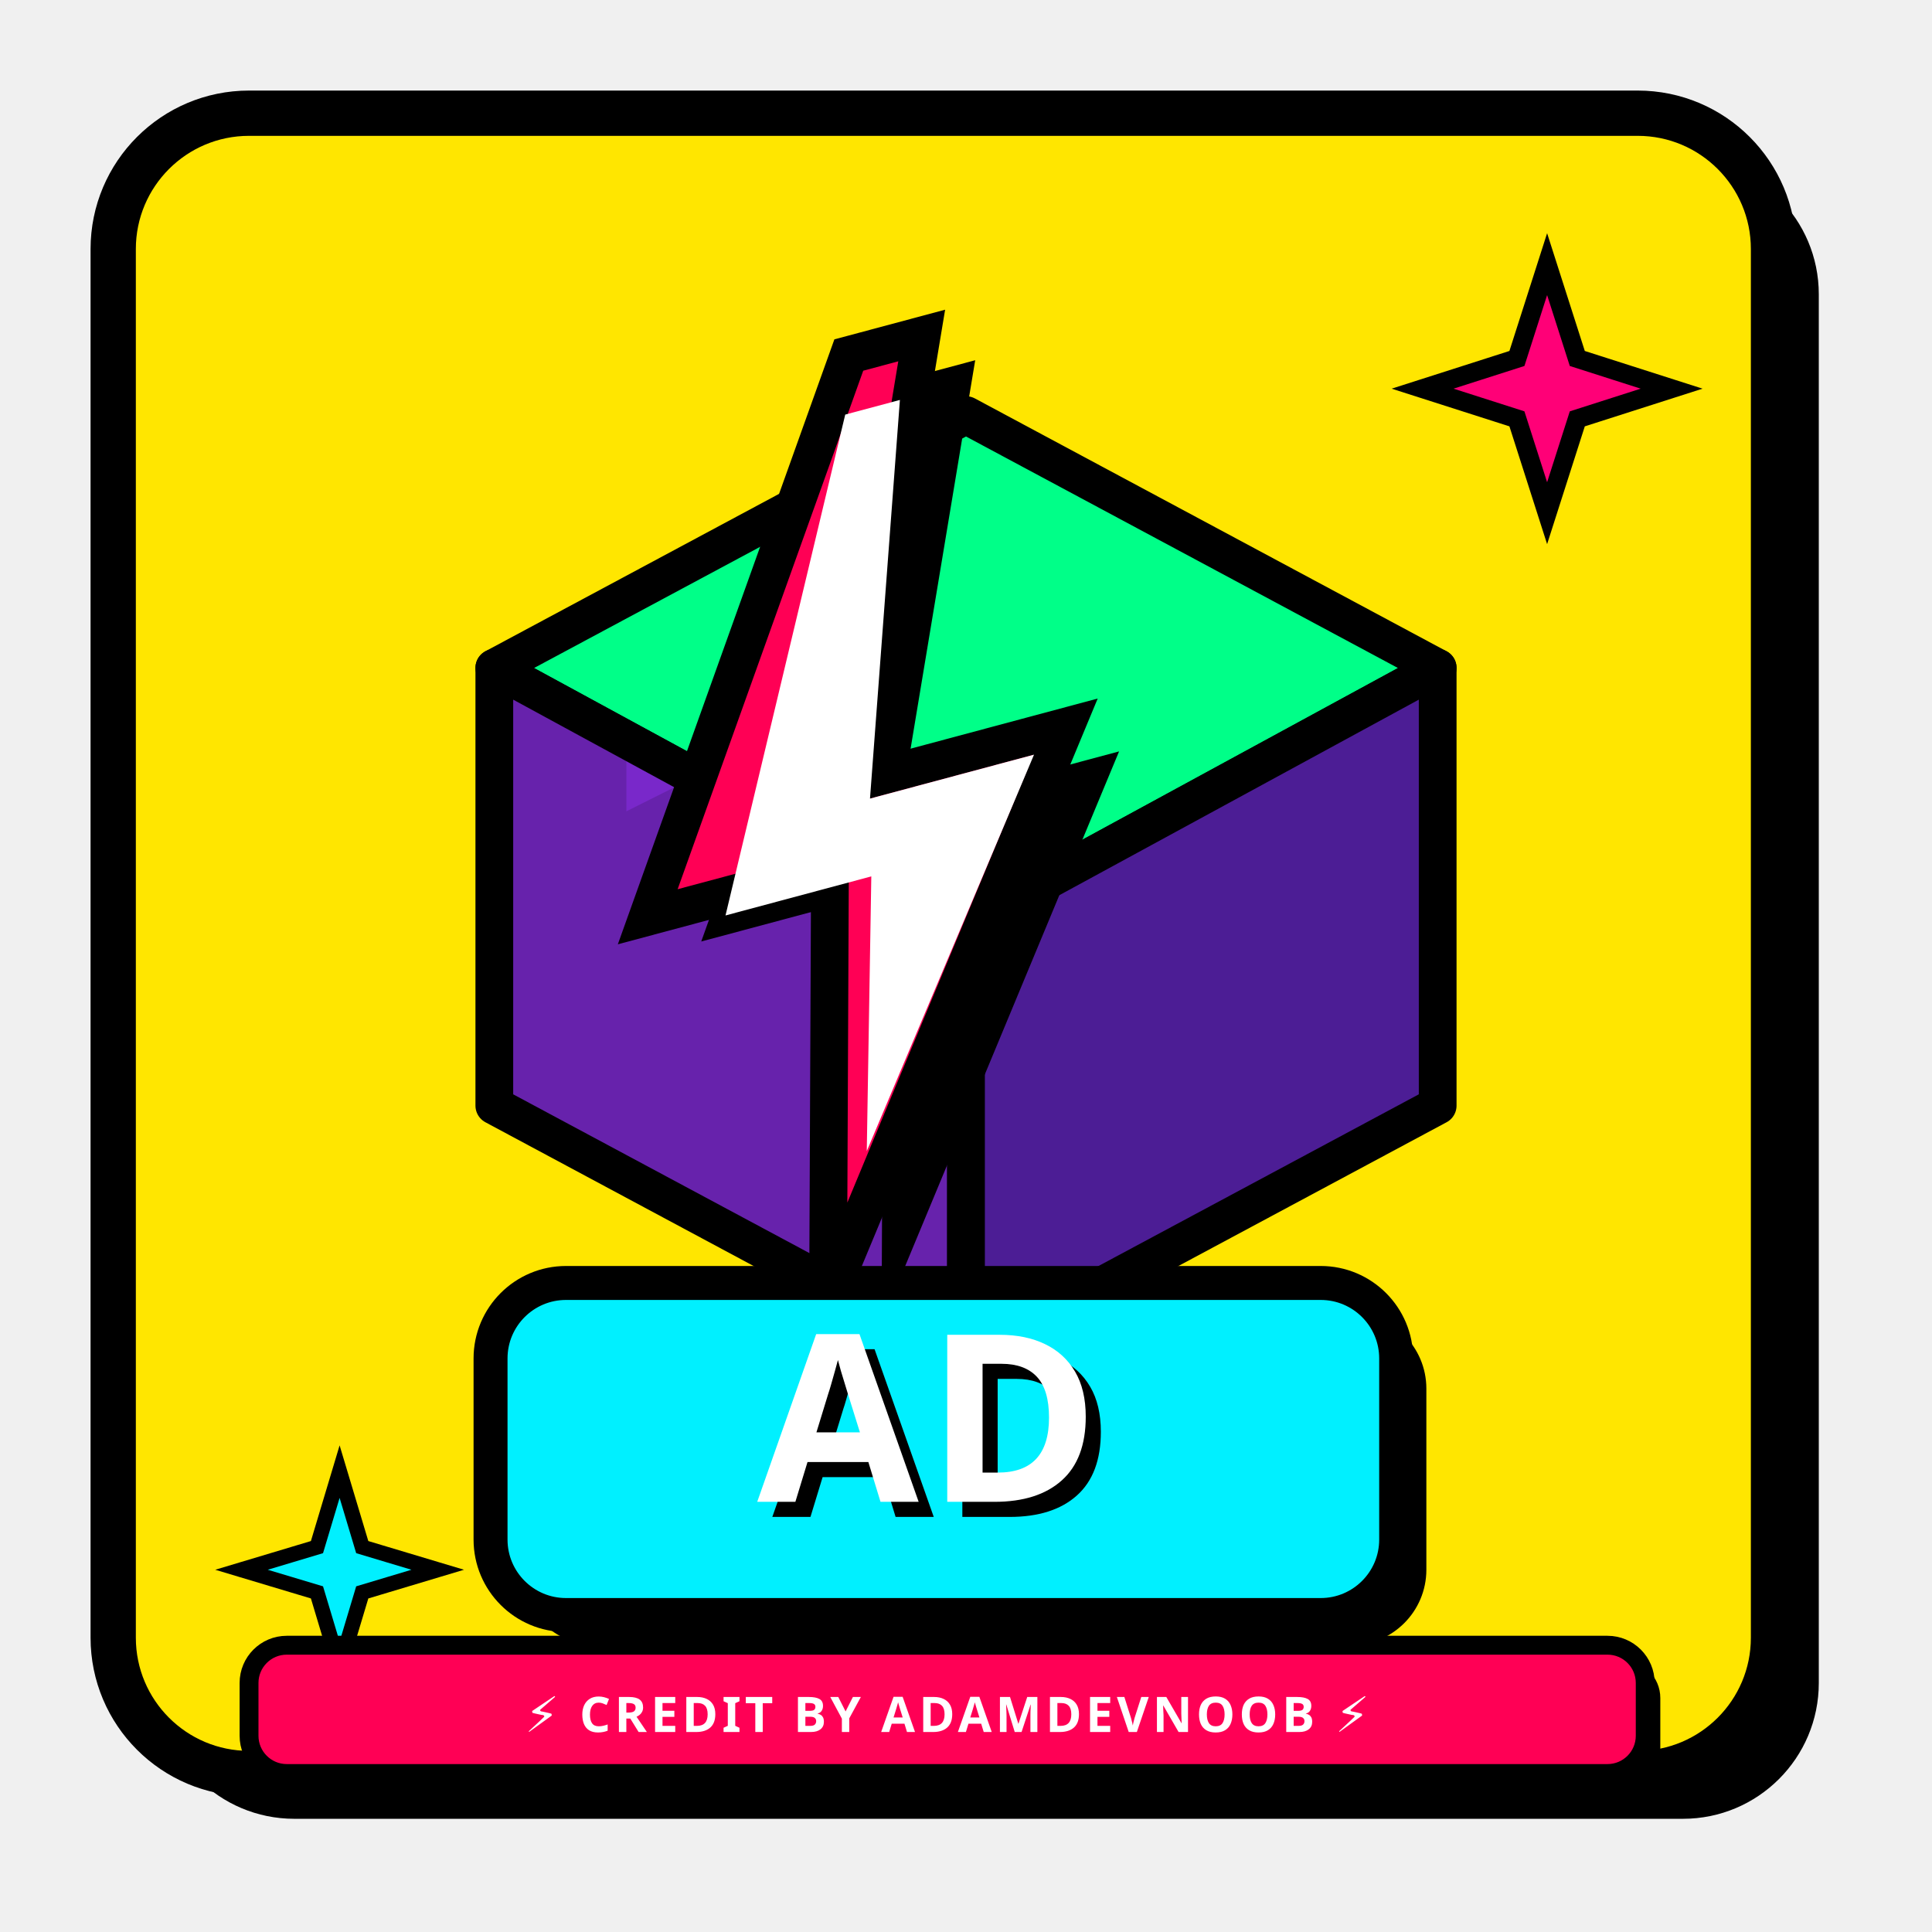
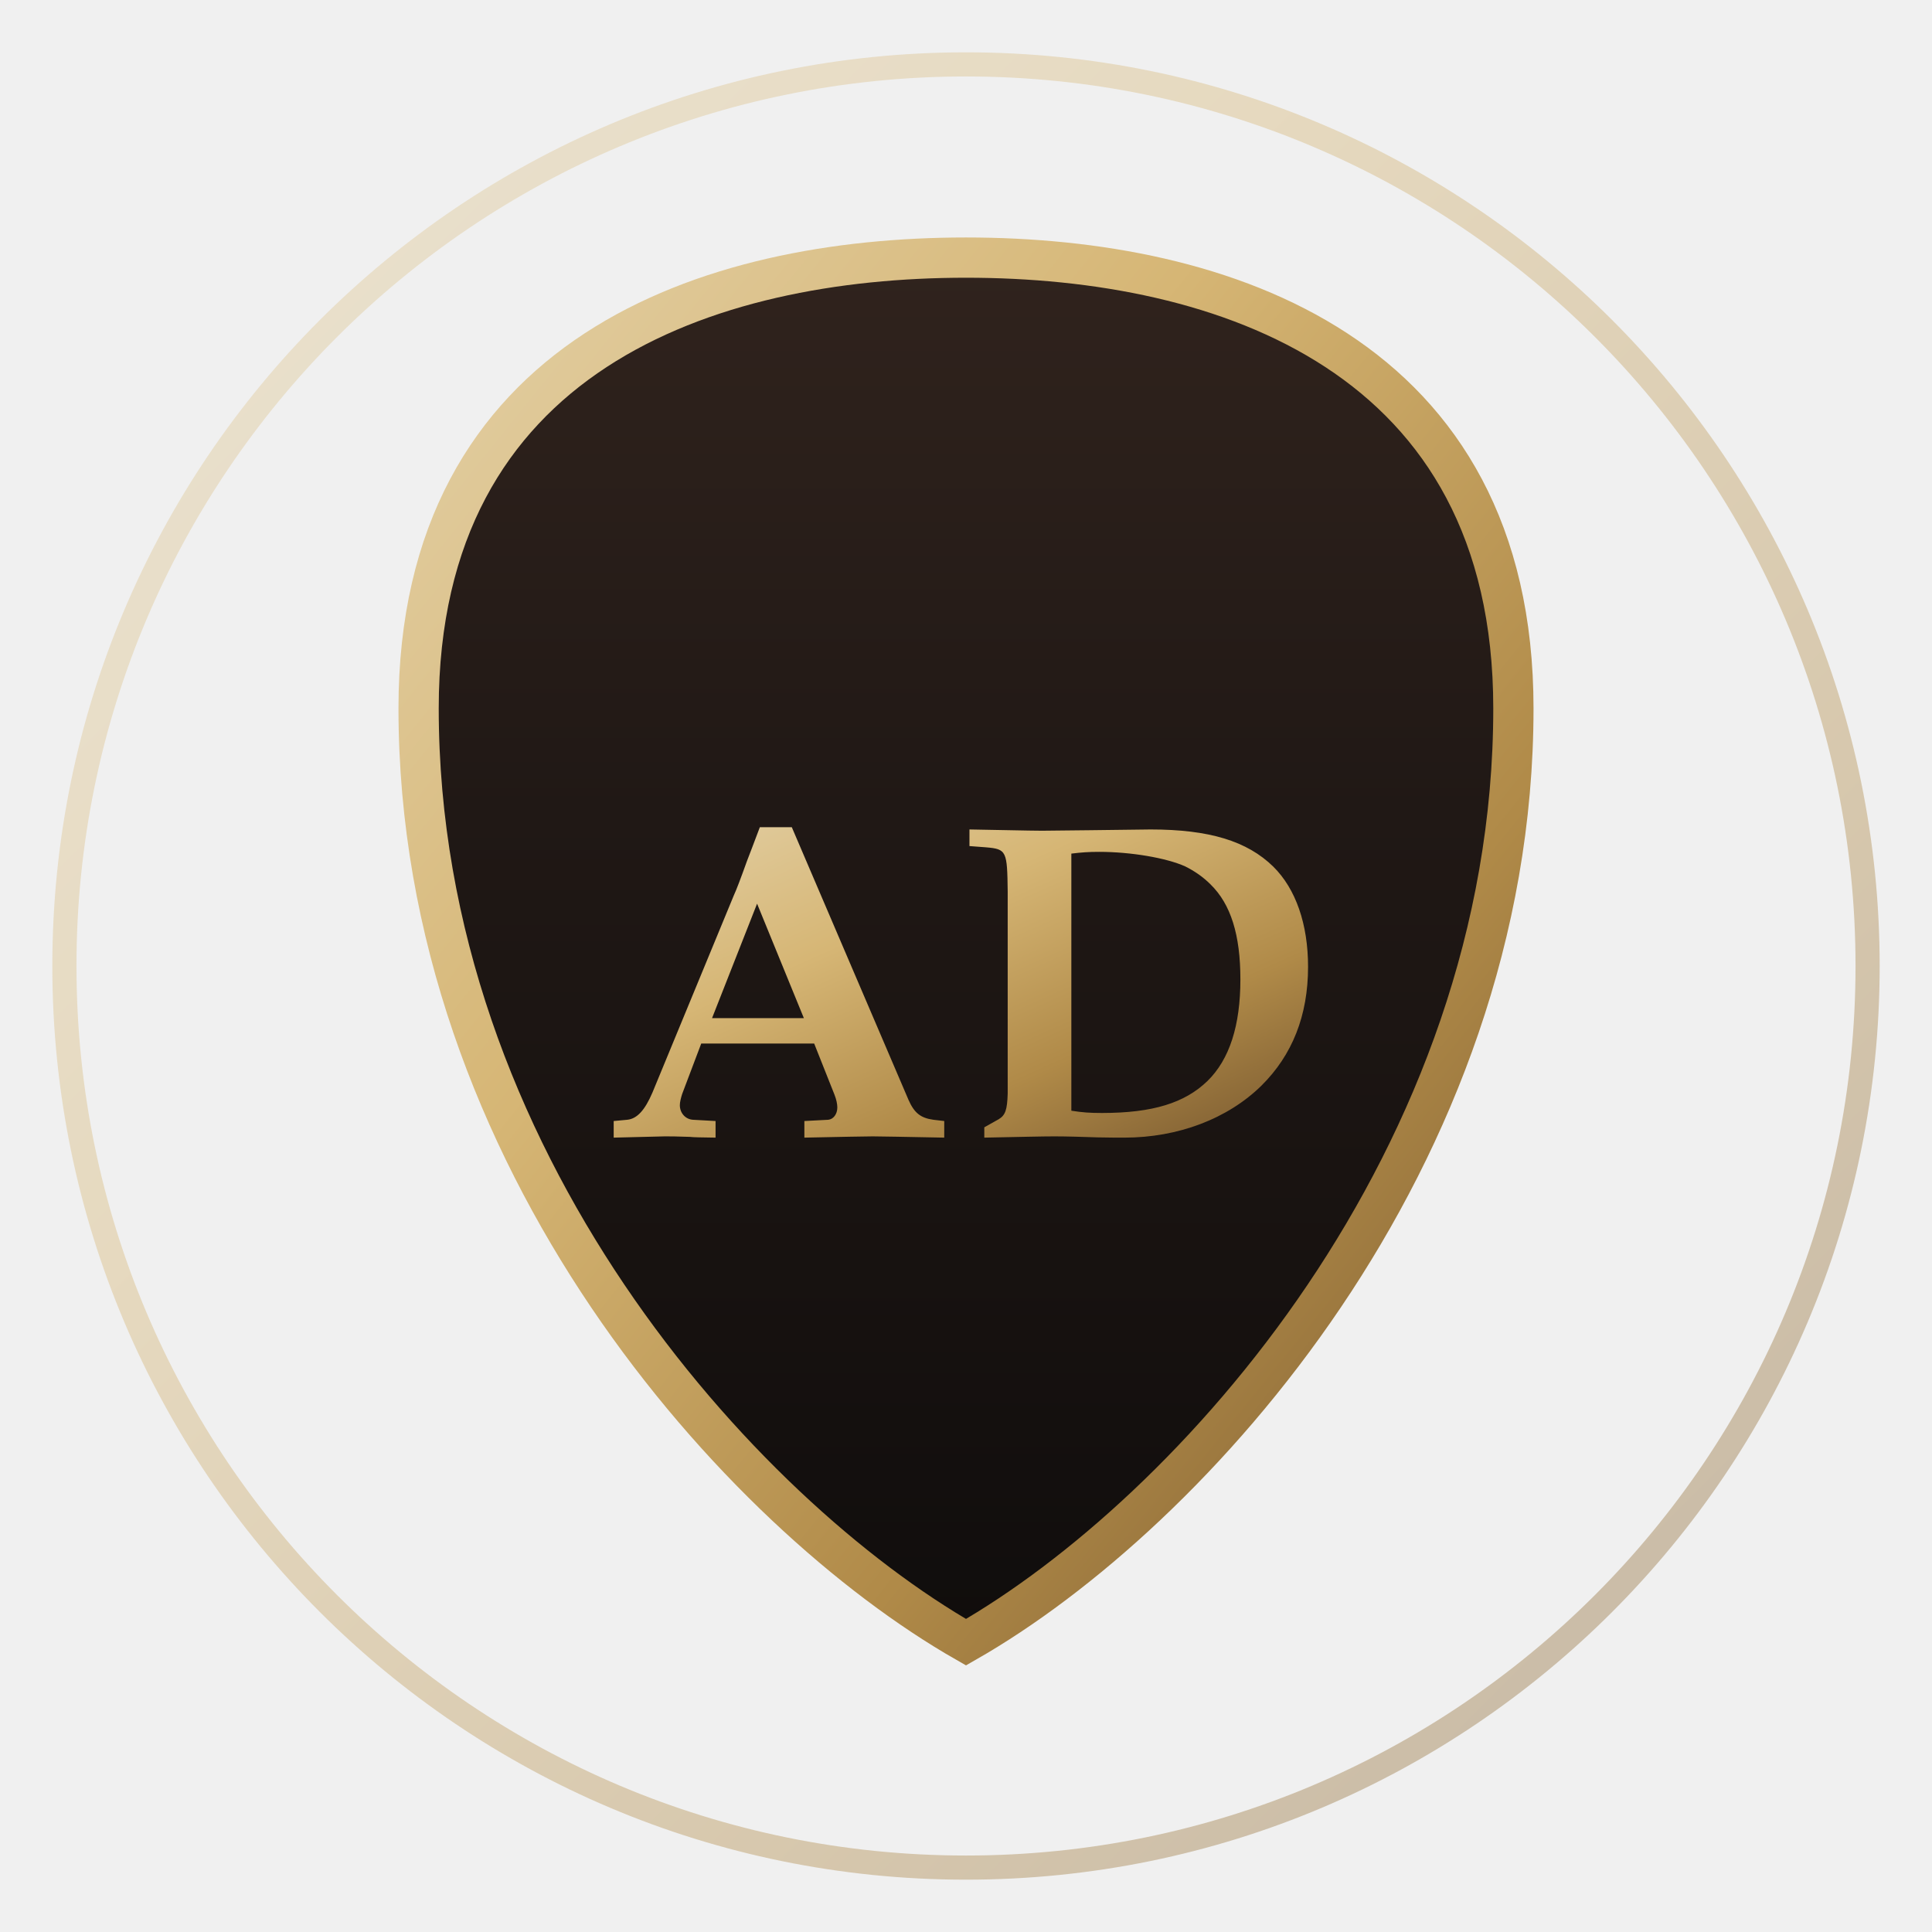
- <svg xmlns="http://www.w3.org/2000/svg" viewBox="0 0 512 512" width="512" height="512">
+ <svg xmlns="http://www.w3.org/2000/svg" viewBox="0 0 120 120" width="120" height="120">
  <defs>
-     <filter id="brutal-shadow" x="-10%" y="-10%" width="130%" height="130%">
-       <feDropShadow dx="12" dy="12" stdDeviation="0" flood-color="#000000" flood-opacity="1" />
-     </filter>
-     <filter id="small-shadow" x="-10%" y="-10%" width="130%" height="130%">
-       <feDropShadow dx="6" dy="6" stdDeviation="0" flood-color="#000000" flood-opacity="1" />
-     </filter>
+     <linearGradient id="gold-grad" x1="0%" y1="0%" x2="100%" y2="100%">
+       <stop offset="0%" stop-color="#E3D0A6" />
+       <stop offset="35%" stop-color="#D6B675" />
+       <stop offset="70%" stop-color="#B08A48" />
+       <stop offset="100%" stop-color="#78582F" />
+     </linearGradient>
+     <linearGradient id="shield-grad" x1="0%" y1="0%" x2="0%" y2="100%">
+       <stop offset="0%" stop-color="#30231D" />
+       <stop offset="40%" stop-color="#201815" />
+       <stop offset="100%" stop-color="#100D0C" />
+     </linearGradient>
  </defs>
-   <rect x="42" y="42" width="440" height="440" rx="36" fill="#000000" />
-   <rect x="30" y="30" width="440" height="440" rx="36" fill="#FFE600" stroke="#000000" stroke-width="12" />
-   <path d="M 410 70 L 418 95 L 443 103 L 418 111 L 410 136 L 402 111 L 377 103 L 402 95 Z" fill="#FF0077" stroke="#000000" stroke-width="5" />
-   <path d="M 90 390 L 96 410 L 116 416 L 96 422 L 90 442 L 84 422 L 64 416 L 84 410 Z" fill="#00F0FF" stroke="#000000" stroke-width="4" />
-   <g transform="translate(256, 215)">
-     <path d="M 0 -105 L 125 -38 L 0 30 L -125 -38 Z" fill="#00FF88" stroke="#000000" stroke-width="10" stroke-linejoin="round" />
-     <path d="M -125 -38 L 0 30 L 0 145 L -125 78 Z" fill="#7928CA" stroke="#000000" stroke-width="10" stroke-linejoin="round" />
-     <path d="M 0 30 L 125 -38 L 125 78 L 0 145 Z" fill="#4C1D95" stroke="#000000" stroke-width="10" stroke-linejoin="round" />
-     <path d="M -125 -38 L -90 -18 L -90 0 L -60 -15 L -60 10 L -30 -5 L -30 20 L 0 30 L 0 145 L -125 78 Z" fill="#000000" opacity="0.15" />
-   </g>
-   <g transform="translate(256, 210) rotate(-15)">
-     <polygon points="12,-110 32,-110 -18,0 42,0 -58,130 -28,20 -78,20" fill="#000000" />
-     <polygon points="0,-120 20,-120 -30,-10 30,-10 -70,120 -40,10 -90,10" fill="#FF0055" stroke="#000000" stroke-width="10" stroke-linejoin="miter" />
-     <polygon points="-5,-105 10,-105 -25,-5 20,-5 -50,85 -30,15 -70,15" fill="#FFFFFF" />
-   </g>
-   <g transform="translate(130, 340)">
-     <rect x="8" y="8" width="240" height="88" rx="20" fill="#000000" />
-     <rect x="0" y="0" width="240" height="88" rx="20" fill="#00F0FF" stroke="#000000" stroke-width="9" />
-     <text x="120" y="62" font-family="'Impact', 'Arial Black', sans-serif" font-weight="900" font-size="62" fill="#000000" text-anchor="middle" letter-spacing="2">AD</text>
-     <text x="116" y="58" font-family="'Impact', 'Arial Black', sans-serif" font-weight="900" font-size="62" fill="#FFFFFF" text-anchor="middle" letter-spacing="2">AD</text>
-   </g>
-   <g transform="translate(66, 436)">
-     <rect x="4" y="4" width="370" height="34" rx="10" fill="#000000" />
-     <rect x="0" y="0" width="370" height="34" rx="10" fill="#FF0055" stroke="#000000" stroke-width="5" />
-     <text x="185" y="23" font-family="'Arial Black', sans-serif" font-weight="900" font-size="13" fill="#FFFFFF" text-anchor="middle" letter-spacing="1">⚡ CREDIT BY ADAMDEVNOOB ⚡</text>
-   </g>
+   <circle cx="60" cy="60" r="56" stroke="url(#gold-grad)" stroke-width="1.5" fill="none" opacity="0.4" />
+   <path d="M60 16 C76 16 94 22 94 44 C94 72 74 94 60 102 C46 94 26 72 26 44 C26 22 44 16 60 16 Z" fill="url(#shield-grad)" stroke="url(#gold-grad)" stroke-width="2.5" />
+   <text x="60" y="62" font-family="'Cinzel', 'Palatino', 'Georgia', serif" font-size="28" font-weight="bold" fill="url(#gold-grad)" text-anchor="middle" dominant-baseline="middle">AD</text>
</svg>
